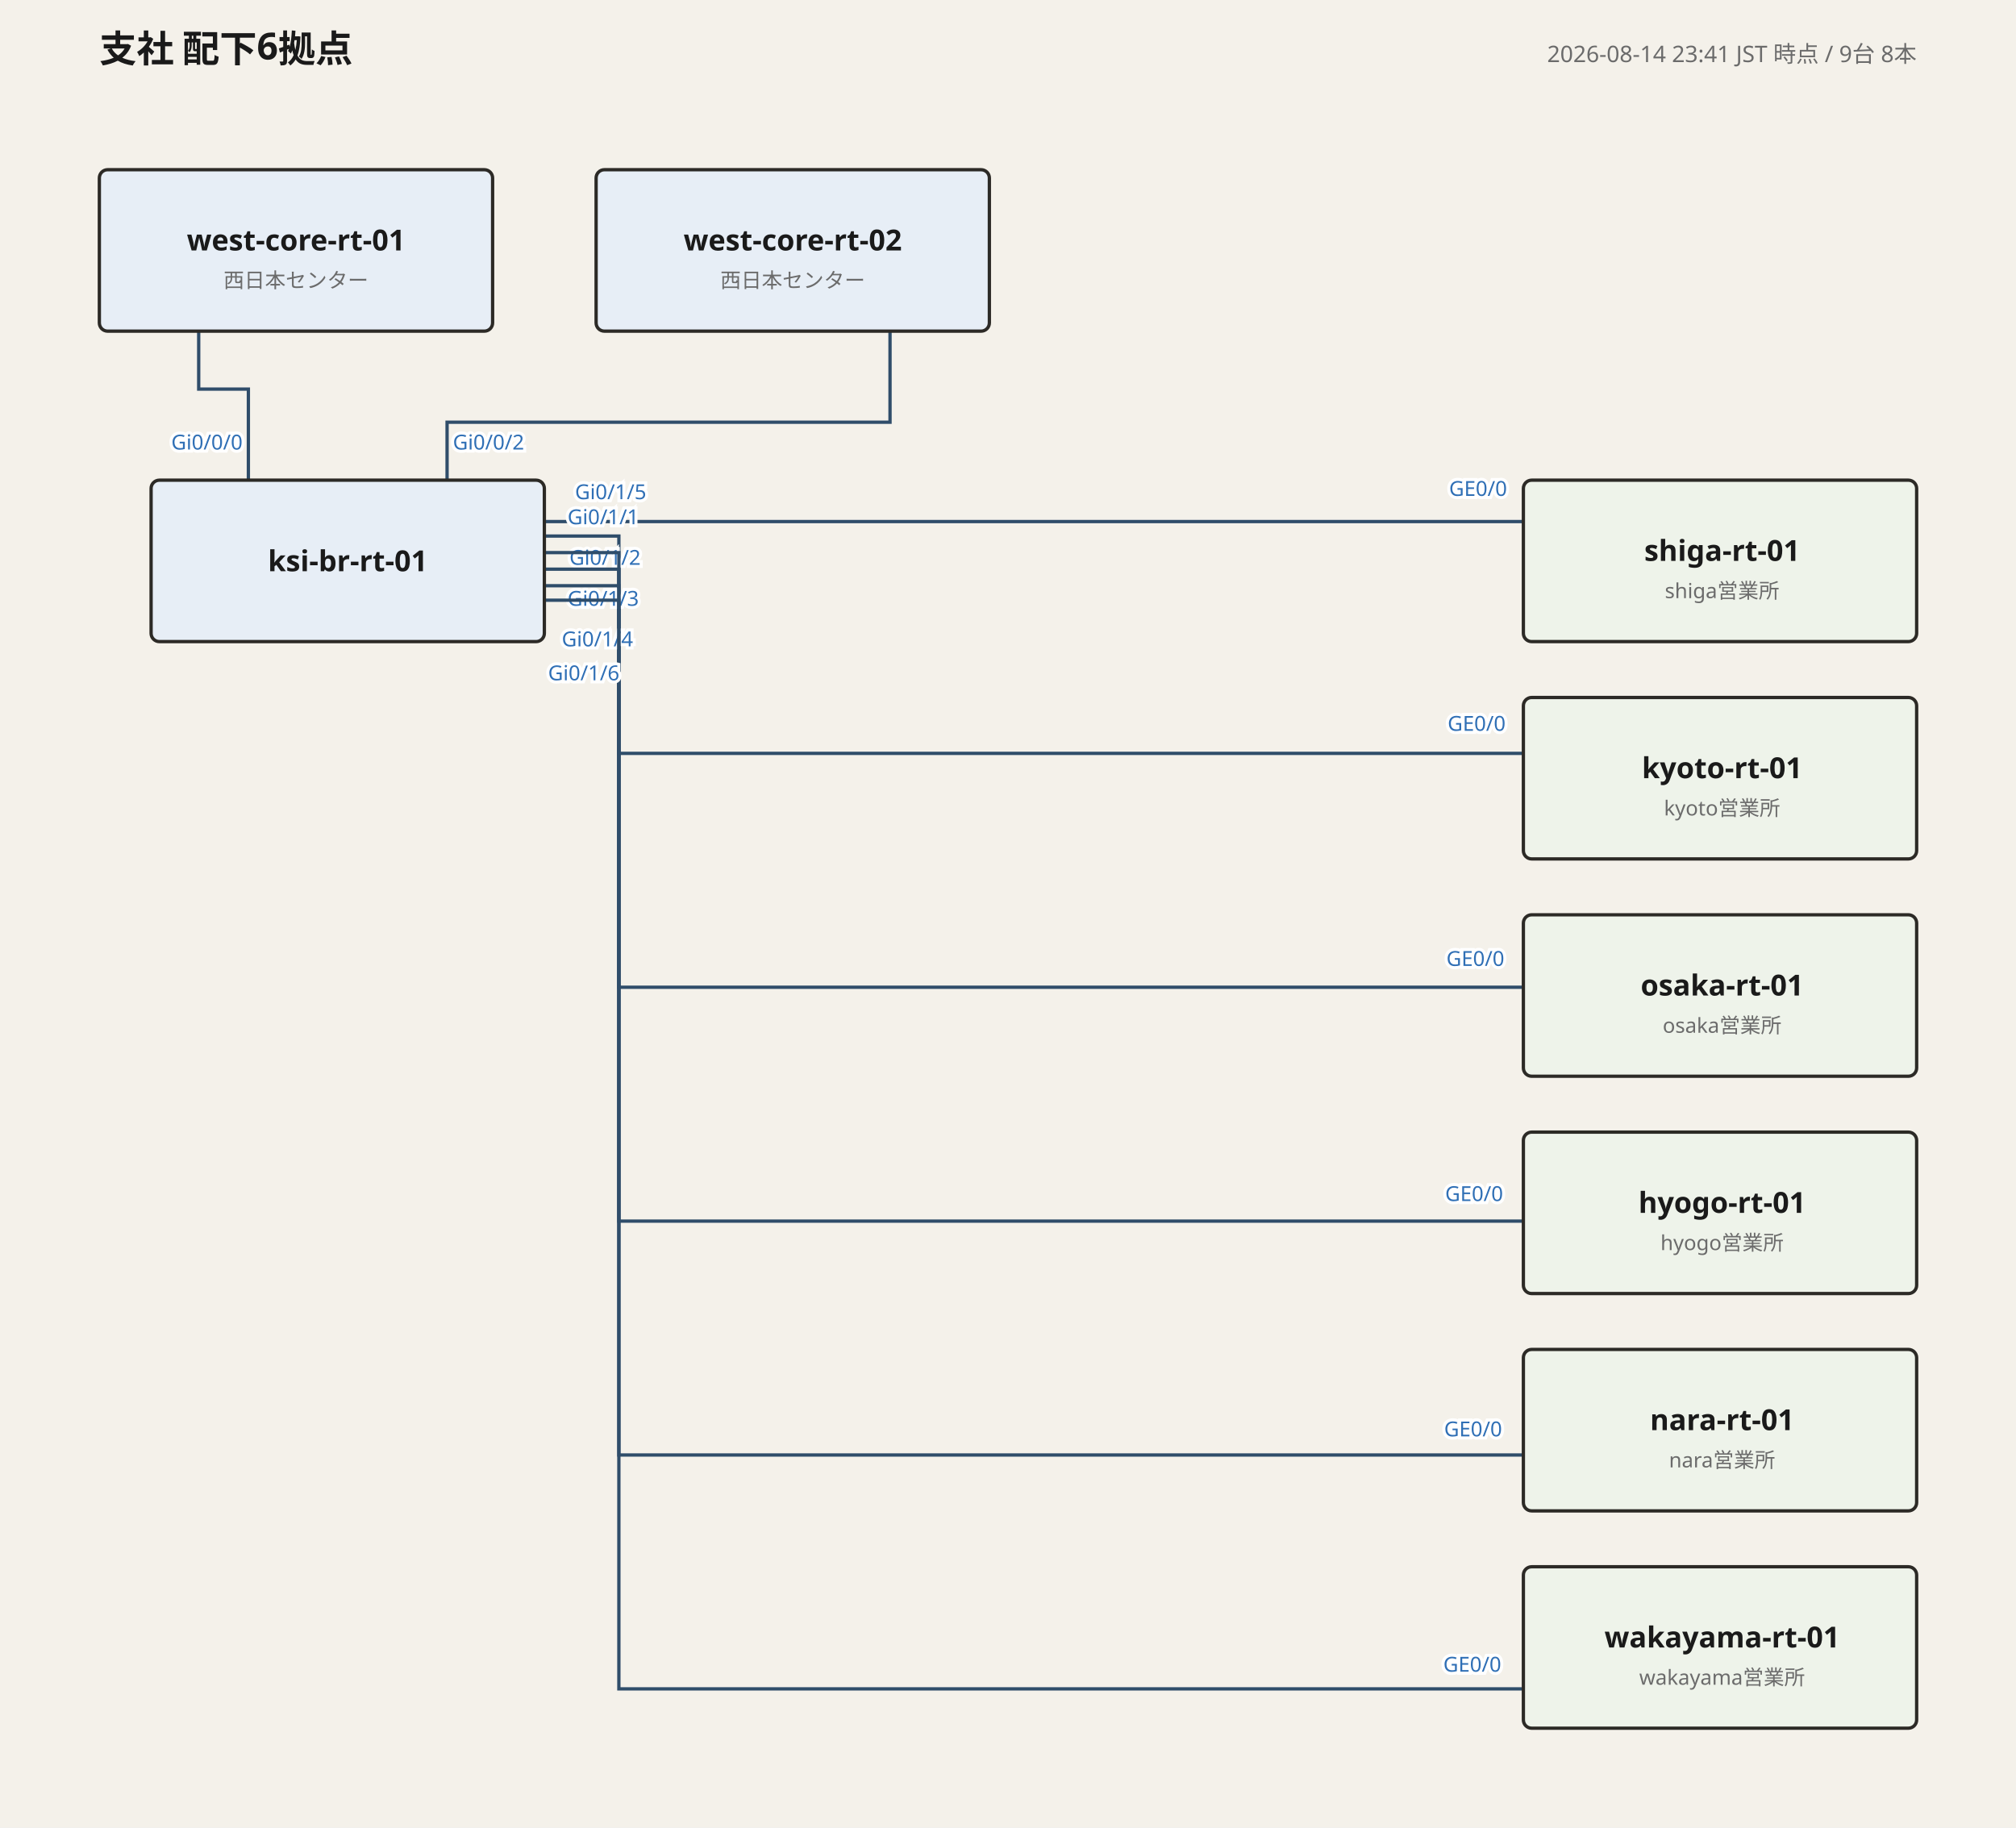
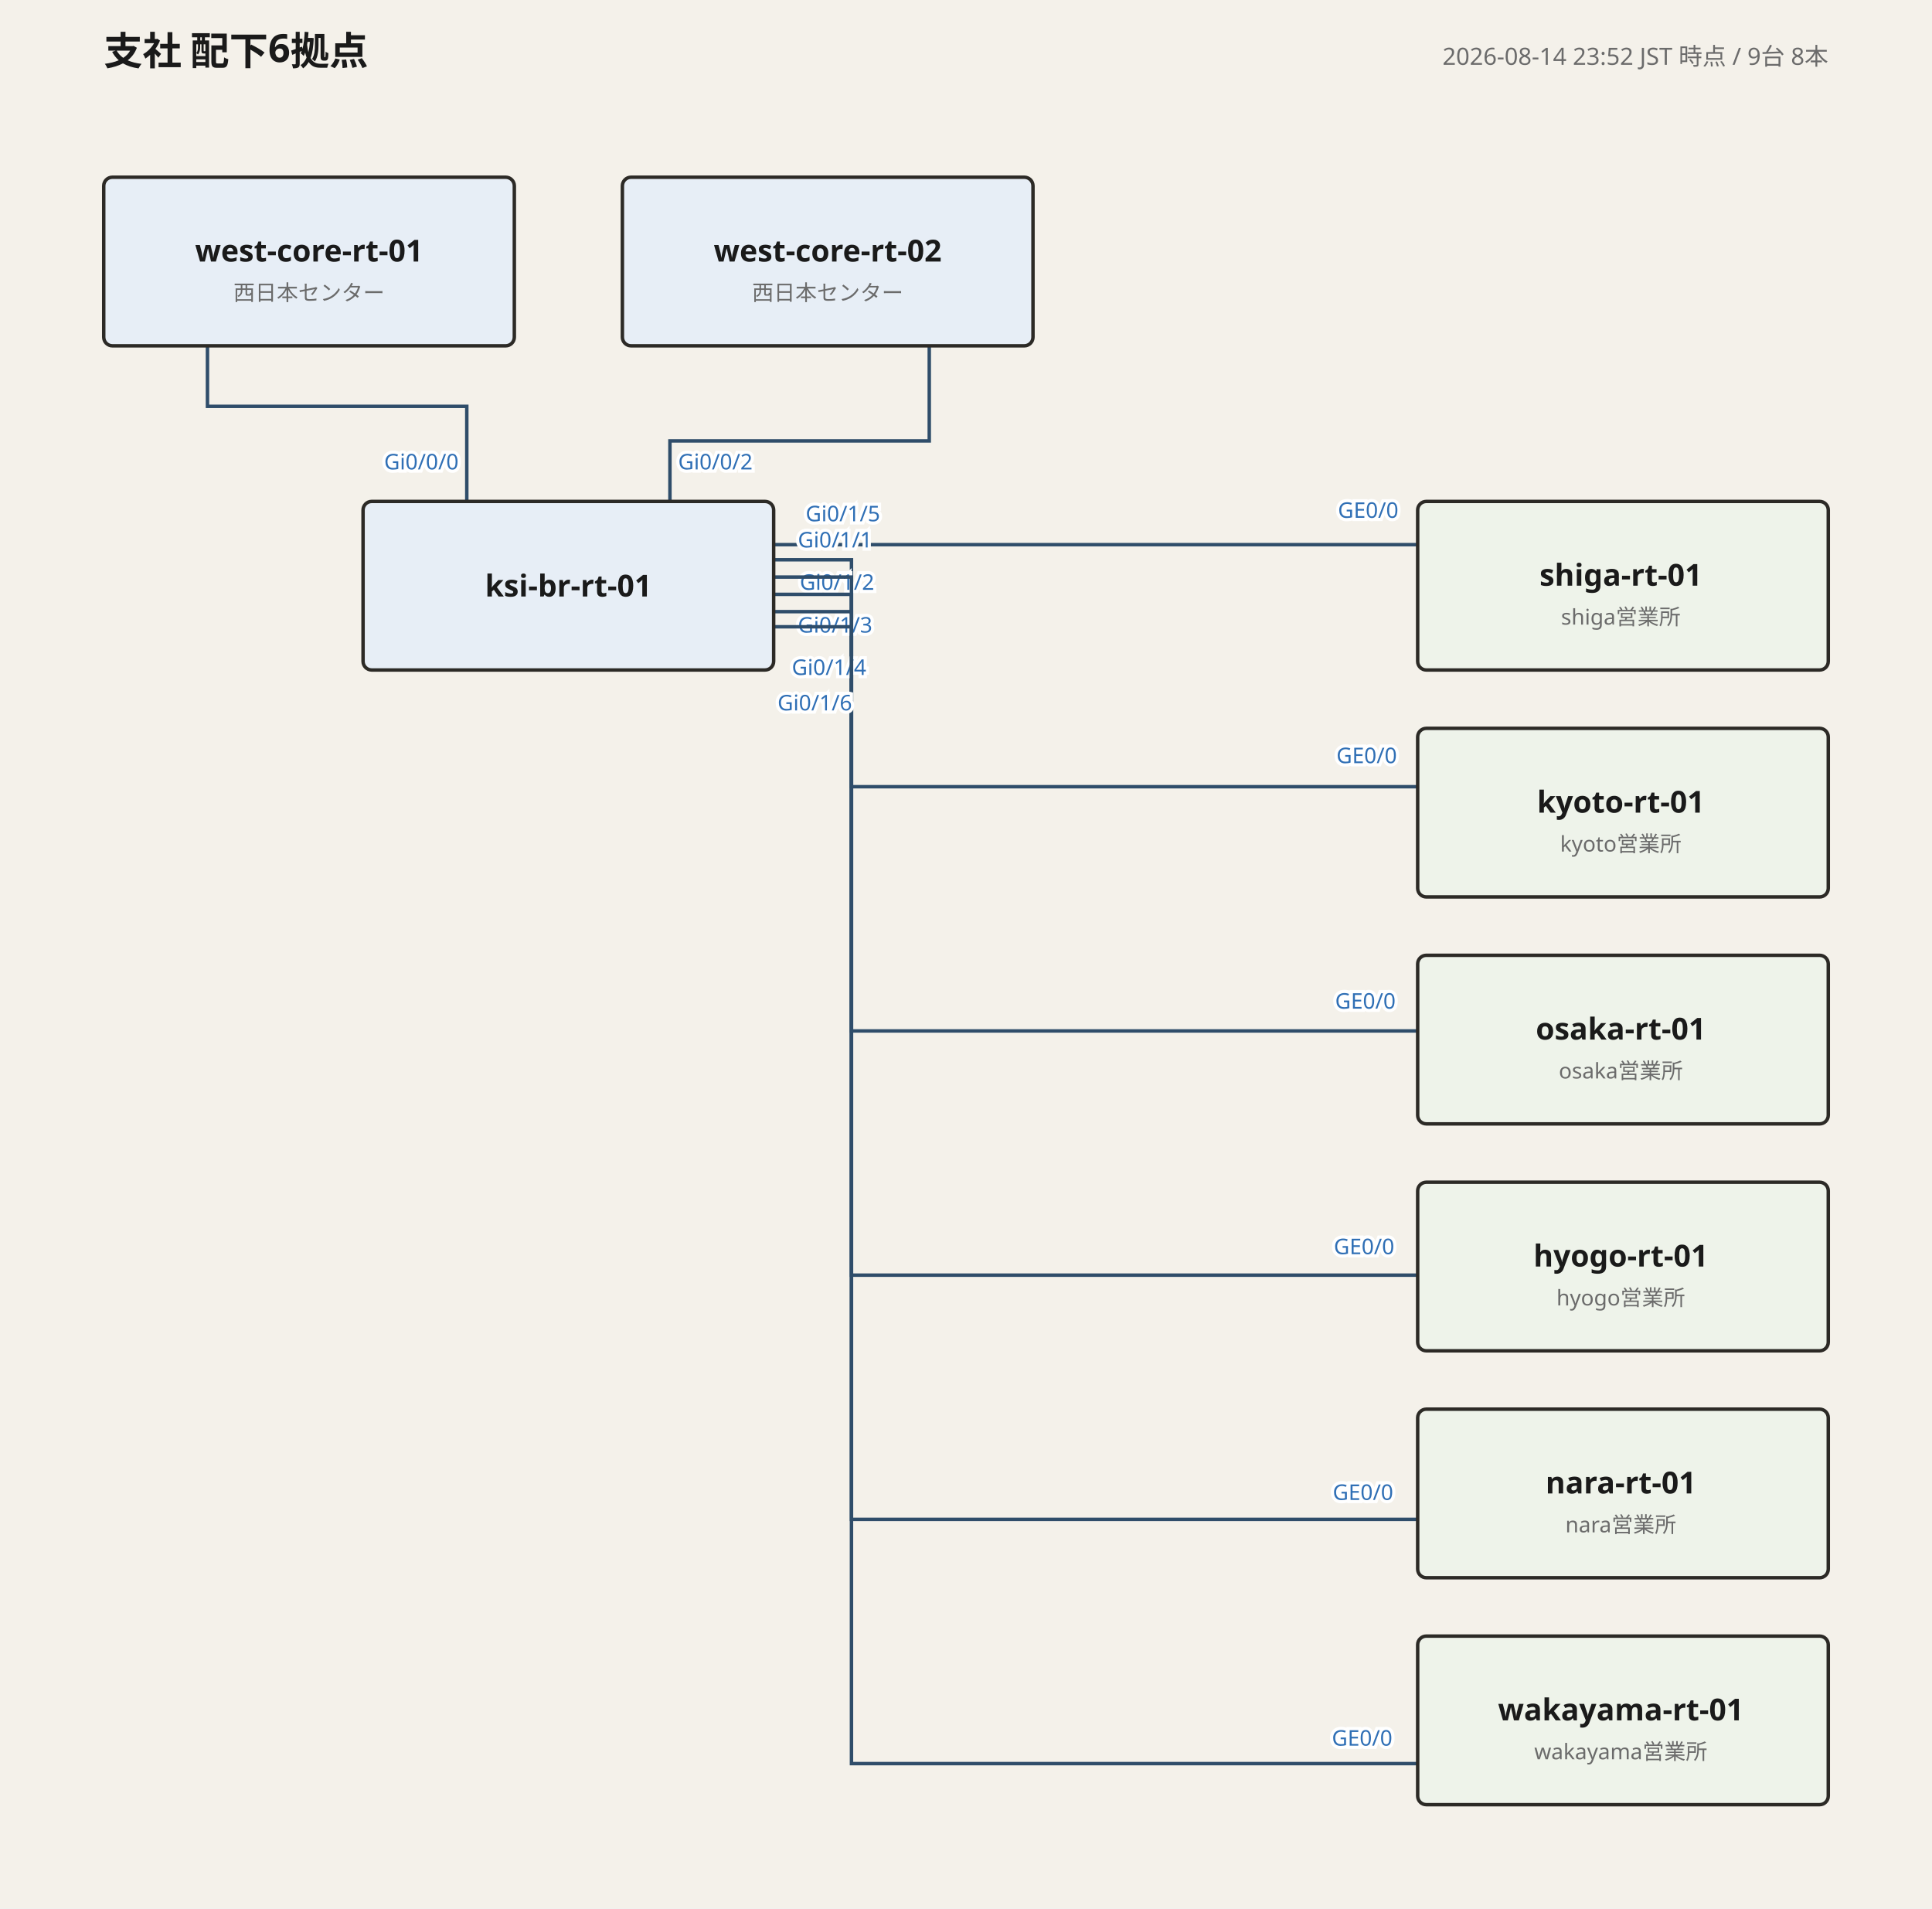
- <svg xmlns="http://www.w3.org/2000/svg" width="974" height="883" viewBox="0 0 974 883" font-family="'Yu Gothic', 'Hiragino Kaku Gothic ProN', Meiryo, 'Noto Sans JP', sans-serif">
+ <svg xmlns="http://www.w3.org/2000/svg" width="894" height="883" viewBox="0 0 894 883" font-family="'Yu Gothic', 'Hiragino Kaku Gothic ProN', Meiryo, 'Noto Sans JP', sans-serif">
  <rect width="100%" height="100%" fill="#f4f1ea" />
  <text x="48" y="30" font-size="18" font-weight="700" fill="#1a1a1a">支社 配下6拠点</text>
-   <text x="926" y="30" font-size="11" fill="#6b6b6b" text-anchor="end">2026-08-14 23:41 JST 時点 / 9台 8本</text>
-   <polyline points="120,232 120,188 96,188 96,160" fill="none" stroke="#2f4d6a" stroke-width="1.6" />
-   <text class="port-label" x="117.2" y="217.2" font-size="10" fill="#2f6fb5" text-anchor="end" paint-order="stroke" stroke="#ffffff" stroke-width="3">Gi0/0/0</text>
+   <text x="846" y="30" font-size="11" fill="#6b6b6b" text-anchor="end">2026-08-14 23:52 JST 時点 / 9台 8本</text>
+   <polyline points="216,232 216,188 96,188 96,160" fill="none" stroke="#2f4d6a" stroke-width="1.6" />
+   <text class="port-label" x="212.2" y="217.2" font-size="10" fill="#2f6fb5" text-anchor="end" paint-order="stroke" stroke="#ffffff" stroke-width="3">Gi0/0/0</text>
  <text class="port-label" x="99.2" y="177.3" font-size="10" fill="#2f6fb5" text-anchor="end" paint-order="stroke" stroke="#ffffff" stroke-width="3" />
-   <polyline points="216,232 216,204 430,204 430,160" fill="none" stroke="#2f4d6a" stroke-width="1.6" />
-   <text class="port-label" x="218.8" y="217.2" font-size="10" fill="#2f6fb5" text-anchor="start" paint-order="stroke" stroke="#ffffff" stroke-width="3">Gi0/0/2</text>
+   <polyline points="310,232 310,204 430,204 430,160" fill="none" stroke="#2f4d6a" stroke-width="1.6" />
+   <text class="port-label" x="313.8" y="217.2" font-size="10" fill="#2f6fb5" text-anchor="start" paint-order="stroke" stroke="#ffffff" stroke-width="3">Gi0/0/2</text>
  <text class="port-label" x="426.8" y="177.3" font-size="10" fill="#2f6fb5" text-anchor="start" paint-order="stroke" stroke="#ffffff" stroke-width="3" />
-   <polyline points="263,252 299,252 299,252 708,252 736,252" fill="none" stroke="#2f4d6a" stroke-width="1.6" />
-   <text class="port-label" x="274.2" y="253.3" font-size="10" fill="#2f6fb5" text-anchor="start" paint-order="stroke" stroke="#ffffff" stroke-width="3">Gi0/1/1</text>
-   <text class="port-label" x="728.1" y="239.6" font-size="10" fill="#2f6fb5" text-anchor="end" paint-order="stroke" stroke="#ffffff" stroke-width="3">GE0/0</text>
-   <polyline points="263,259 299,259 299,364 692,364 736,364" fill="none" stroke="#2f4d6a" stroke-width="1.6" />
-   <text class="port-label" x="275.1" y="272.9" font-size="10" fill="#2f6fb5" text-anchor="start" paint-order="stroke" stroke="#ffffff" stroke-width="3">Gi0/1/2</text>
-   <text class="port-label" x="727.4" y="353.1" font-size="10" fill="#2f6fb5" text-anchor="end" paint-order="stroke" stroke="#ffffff" stroke-width="3">GE0/0</text>
-   <polyline points="263,267 299,267 299,477 676,477 736,477" fill="none" stroke="#2f4d6a" stroke-width="1.6" />
-   <text class="port-label" x="274.2" y="292.7" font-size="10" fill="#2f6fb5" text-anchor="start" paint-order="stroke" stroke="#ffffff" stroke-width="3">Gi0/1/3</text>
-   <text class="port-label" x="726.8" y="466.7" font-size="10" fill="#2f6fb5" text-anchor="end" paint-order="stroke" stroke="#ffffff" stroke-width="3">GE0/0</text>
-   <polyline points="263,275 299,275 299,590 660,590 736,590" fill="none" stroke="#2f4d6a" stroke-width="1.6" />
-   <text class="port-label" x="271.4" y="312.3" font-size="10" fill="#2f6fb5" text-anchor="start" paint-order="stroke" stroke="#ffffff" stroke-width="3">Gi0/1/4</text>
-   <text class="port-label" x="726.2" y="580.3" font-size="10" fill="#2f6fb5" text-anchor="end" paint-order="stroke" stroke="#ffffff" stroke-width="3">GE0/0</text>
-   <polyline points="263,283 299,283 299,703 644,703 736,703" fill="none" stroke="#2f4d6a" stroke-width="1.6" />
-   <text class="port-label" x="277.8" y="241.2" font-size="10" fill="#2f6fb5" text-anchor="start" paint-order="stroke" stroke="#ffffff" stroke-width="3">Gi0/1/5</text>
-   <text class="port-label" x="725.7" y="694.0" font-size="10" fill="#2f6fb5" text-anchor="end" paint-order="stroke" stroke="#ffffff" stroke-width="3">GE0/0</text>
-   <polyline points="263,290 299,290 299,816 628,816 736,816" fill="none" stroke="#2f4d6a" stroke-width="1.6" />
-   <text class="port-label" x="264.8" y="328.7" font-size="10" fill="#2f6fb5" text-anchor="start" paint-order="stroke" stroke="#ffffff" stroke-width="3">Gi0/1/6</text>
-   <text class="port-label" x="725.3" y="807.7" font-size="10" fill="#2f6fb5" text-anchor="end" paint-order="stroke" stroke="#ffffff" stroke-width="3">GE0/0</text>
+   <polyline points="358,252 394,252 394,252 628,252 656,252" fill="none" stroke="#2f4d6a" stroke-width="1.6" />
+   <text class="port-label" x="369.2" y="253.3" font-size="10" fill="#2f6fb5" text-anchor="start" paint-order="stroke" stroke="#ffffff" stroke-width="3">Gi0/1/1</text>
+   <text class="port-label" x="647.1" y="239.6" font-size="10" fill="#2f6fb5" text-anchor="end" paint-order="stroke" stroke="#ffffff" stroke-width="3">GE0/0</text>
+   <polyline points="358,259 394,259 394,364 612,364 656,364" fill="none" stroke="#2f4d6a" stroke-width="1.6" />
+   <text class="port-label" x="370.1" y="272.9" font-size="10" fill="#2f6fb5" text-anchor="start" paint-order="stroke" stroke="#ffffff" stroke-width="3">Gi0/1/2</text>
+   <text class="port-label" x="646.4" y="353.1" font-size="10" fill="#2f6fb5" text-anchor="end" paint-order="stroke" stroke="#ffffff" stroke-width="3">GE0/0</text>
+   <polyline points="358,267 394,267 394,477 596,477 656,477" fill="none" stroke="#2f4d6a" stroke-width="1.6" />
+   <text class="port-label" x="369.2" y="292.7" font-size="10" fill="#2f6fb5" text-anchor="start" paint-order="stroke" stroke="#ffffff" stroke-width="3">Gi0/1/3</text>
+   <text class="port-label" x="645.8" y="466.7" font-size="10" fill="#2f6fb5" text-anchor="end" paint-order="stroke" stroke="#ffffff" stroke-width="3">GE0/0</text>
+   <polyline points="358,275 394,275 394,590 580,590 656,590" fill="none" stroke="#2f4d6a" stroke-width="1.6" />
+   <text class="port-label" x="366.4" y="312.3" font-size="10" fill="#2f6fb5" text-anchor="start" paint-order="stroke" stroke="#ffffff" stroke-width="3">Gi0/1/4</text>
+   <text class="port-label" x="645.2" y="580.3" font-size="10" fill="#2f6fb5" text-anchor="end" paint-order="stroke" stroke="#ffffff" stroke-width="3">GE0/0</text>
+   <polyline points="358,283 394,283 394,703 564,703 656,703" fill="none" stroke="#2f4d6a" stroke-width="1.6" />
+   <text class="port-label" x="372.8" y="241.2" font-size="10" fill="#2f6fb5" text-anchor="start" paint-order="stroke" stroke="#ffffff" stroke-width="3">Gi0/1/5</text>
+   <text class="port-label" x="644.7" y="694.0" font-size="10" fill="#2f6fb5" text-anchor="end" paint-order="stroke" stroke="#ffffff" stroke-width="3">GE0/0</text>
+   <polyline points="358,290 394,290 394,816 548,816 656,816" fill="none" stroke="#2f4d6a" stroke-width="1.6" />
+   <text class="port-label" x="359.8" y="328.7" font-size="10" fill="#2f6fb5" text-anchor="start" paint-order="stroke" stroke="#ffffff" stroke-width="3">Gi0/1/6</text>
+   <text class="port-label" x="644.3" y="807.7" font-size="10" fill="#2f6fb5" text-anchor="end" paint-order="stroke" stroke="#ffffff" stroke-width="3">GE0/0</text>
  <g>
-     <rect x="73" y="232" width="190" height="78" rx="4" fill="#e7eef6" stroke="#2c2a26" stroke-width="1.6" />
-     <text x="168" y="276" font-size="14" font-weight="700" fill="#1a1a1a" text-anchor="middle">ksi-br-rt-01</text>
+     <rect x="168" y="232" width="190" height="78" rx="4" fill="#e7eef6" stroke="#2c2a26" stroke-width="1.6" />
+     <text x="263" y="276" font-size="14" font-weight="700" fill="#1a1a1a" text-anchor="middle">ksi-br-rt-01</text>
  </g>
  <g>
    <rect x="48" y="82" width="190" height="78" rx="4" fill="#e7eef6" stroke="#2c2a26" stroke-width="1.6" />
    <text x="143" y="121" font-size="14" font-weight="700" fill="#1a1a1a" text-anchor="middle">west-core-rt-01</text>
    <text x="143" y="139" font-size="10" fill="#6b6b6b" text-anchor="middle">西日本センター</text>
  </g>
  <g>
    <rect x="288" y="82" width="190" height="78" rx="4" fill="#e7eef6" stroke="#2c2a26" stroke-width="1.6" />
    <text x="383" y="121" font-size="14" font-weight="700" fill="#1a1a1a" text-anchor="middle">west-core-rt-02</text>
    <text x="383" y="139" font-size="10" fill="#6b6b6b" text-anchor="middle">西日本センター</text>
  </g>
  <g>
-     <rect x="736" y="232" width="190" height="78" rx="4" fill="#eef3ea" stroke="#2c2a26" stroke-width="1.6" />
-     <text x="832" y="271" font-size="14" font-weight="700" fill="#1a1a1a" text-anchor="middle">shiga-rt-01</text>
-     <text x="832" y="289" font-size="10" fill="#6b6b6b" text-anchor="middle">shiga営業所</text>
+     <rect x="656" y="232" width="190" height="78" rx="4" fill="#eef3ea" stroke="#2c2a26" stroke-width="1.6" />
+     <text x="750" y="271" font-size="14" font-weight="700" fill="#1a1a1a" text-anchor="middle">shiga-rt-01</text>
+     <text x="750" y="289" font-size="10" fill="#6b6b6b" text-anchor="middle">shiga営業所</text>
  </g>
  <g>
-     <rect x="736" y="337" width="190" height="78" rx="4" fill="#eef3ea" stroke="#2c2a26" stroke-width="1.6" />
-     <text x="832" y="376" font-size="14" font-weight="700" fill="#1a1a1a" text-anchor="middle">kyoto-rt-01</text>
-     <text x="832" y="394" font-size="10" fill="#6b6b6b" text-anchor="middle">kyoto営業所</text>
+     <rect x="656" y="337" width="190" height="78" rx="4" fill="#eef3ea" stroke="#2c2a26" stroke-width="1.6" />
+     <text x="750" y="376" font-size="14" font-weight="700" fill="#1a1a1a" text-anchor="middle">kyoto-rt-01</text>
+     <text x="750" y="394" font-size="10" fill="#6b6b6b" text-anchor="middle">kyoto営業所</text>
  </g>
  <g>
-     <rect x="736" y="442" width="190" height="78" rx="4" fill="#eef3ea" stroke="#2c2a26" stroke-width="1.6" />
-     <text x="832" y="481" font-size="14" font-weight="700" fill="#1a1a1a" text-anchor="middle">osaka-rt-01</text>
-     <text x="832" y="499" font-size="10" fill="#6b6b6b" text-anchor="middle">osaka営業所</text>
+     <rect x="656" y="442" width="190" height="78" rx="4" fill="#eef3ea" stroke="#2c2a26" stroke-width="1.6" />
+     <text x="750" y="481" font-size="14" font-weight="700" fill="#1a1a1a" text-anchor="middle">osaka-rt-01</text>
+     <text x="750" y="499" font-size="10" fill="#6b6b6b" text-anchor="middle">osaka営業所</text>
  </g>
  <g>
-     <rect x="736" y="547" width="190" height="78" rx="4" fill="#eef3ea" stroke="#2c2a26" stroke-width="1.6" />
-     <text x="832" y="586" font-size="14" font-weight="700" fill="#1a1a1a" text-anchor="middle">hyogo-rt-01</text>
-     <text x="832" y="604" font-size="10" fill="#6b6b6b" text-anchor="middle">hyogo営業所</text>
+     <rect x="656" y="547" width="190" height="78" rx="4" fill="#eef3ea" stroke="#2c2a26" stroke-width="1.6" />
+     <text x="750" y="586" font-size="14" font-weight="700" fill="#1a1a1a" text-anchor="middle">hyogo-rt-01</text>
+     <text x="750" y="604" font-size="10" fill="#6b6b6b" text-anchor="middle">hyogo営業所</text>
  </g>
  <g>
-     <rect x="736" y="652" width="190" height="78" rx="4" fill="#eef3ea" stroke="#2c2a26" stroke-width="1.6" />
-     <text x="832" y="691" font-size="14" font-weight="700" fill="#1a1a1a" text-anchor="middle">nara-rt-01</text>
-     <text x="832" y="709" font-size="10" fill="#6b6b6b" text-anchor="middle">nara営業所</text>
+     <rect x="656" y="652" width="190" height="78" rx="4" fill="#eef3ea" stroke="#2c2a26" stroke-width="1.6" />
+     <text x="750" y="691" font-size="14" font-weight="700" fill="#1a1a1a" text-anchor="middle">nara-rt-01</text>
+     <text x="750" y="709" font-size="10" fill="#6b6b6b" text-anchor="middle">nara営業所</text>
  </g>
  <g>
-     <rect x="736" y="757" width="190" height="78" rx="4" fill="#eef3ea" stroke="#2c2a26" stroke-width="1.6" />
-     <text x="832" y="796" font-size="14" font-weight="700" fill="#1a1a1a" text-anchor="middle">wakayama-rt-01</text>
-     <text x="832" y="814" font-size="10" fill="#6b6b6b" text-anchor="middle">wakayama営業所</text>
+     <rect x="656" y="757" width="190" height="78" rx="4" fill="#eef3ea" stroke="#2c2a26" stroke-width="1.6" />
+     <text x="750" y="796" font-size="14" font-weight="700" fill="#1a1a1a" text-anchor="middle">wakayama-rt-01</text>
+     <text x="750" y="814" font-size="10" fill="#6b6b6b" text-anchor="middle">wakayama営業所</text>
  </g>
</svg>
